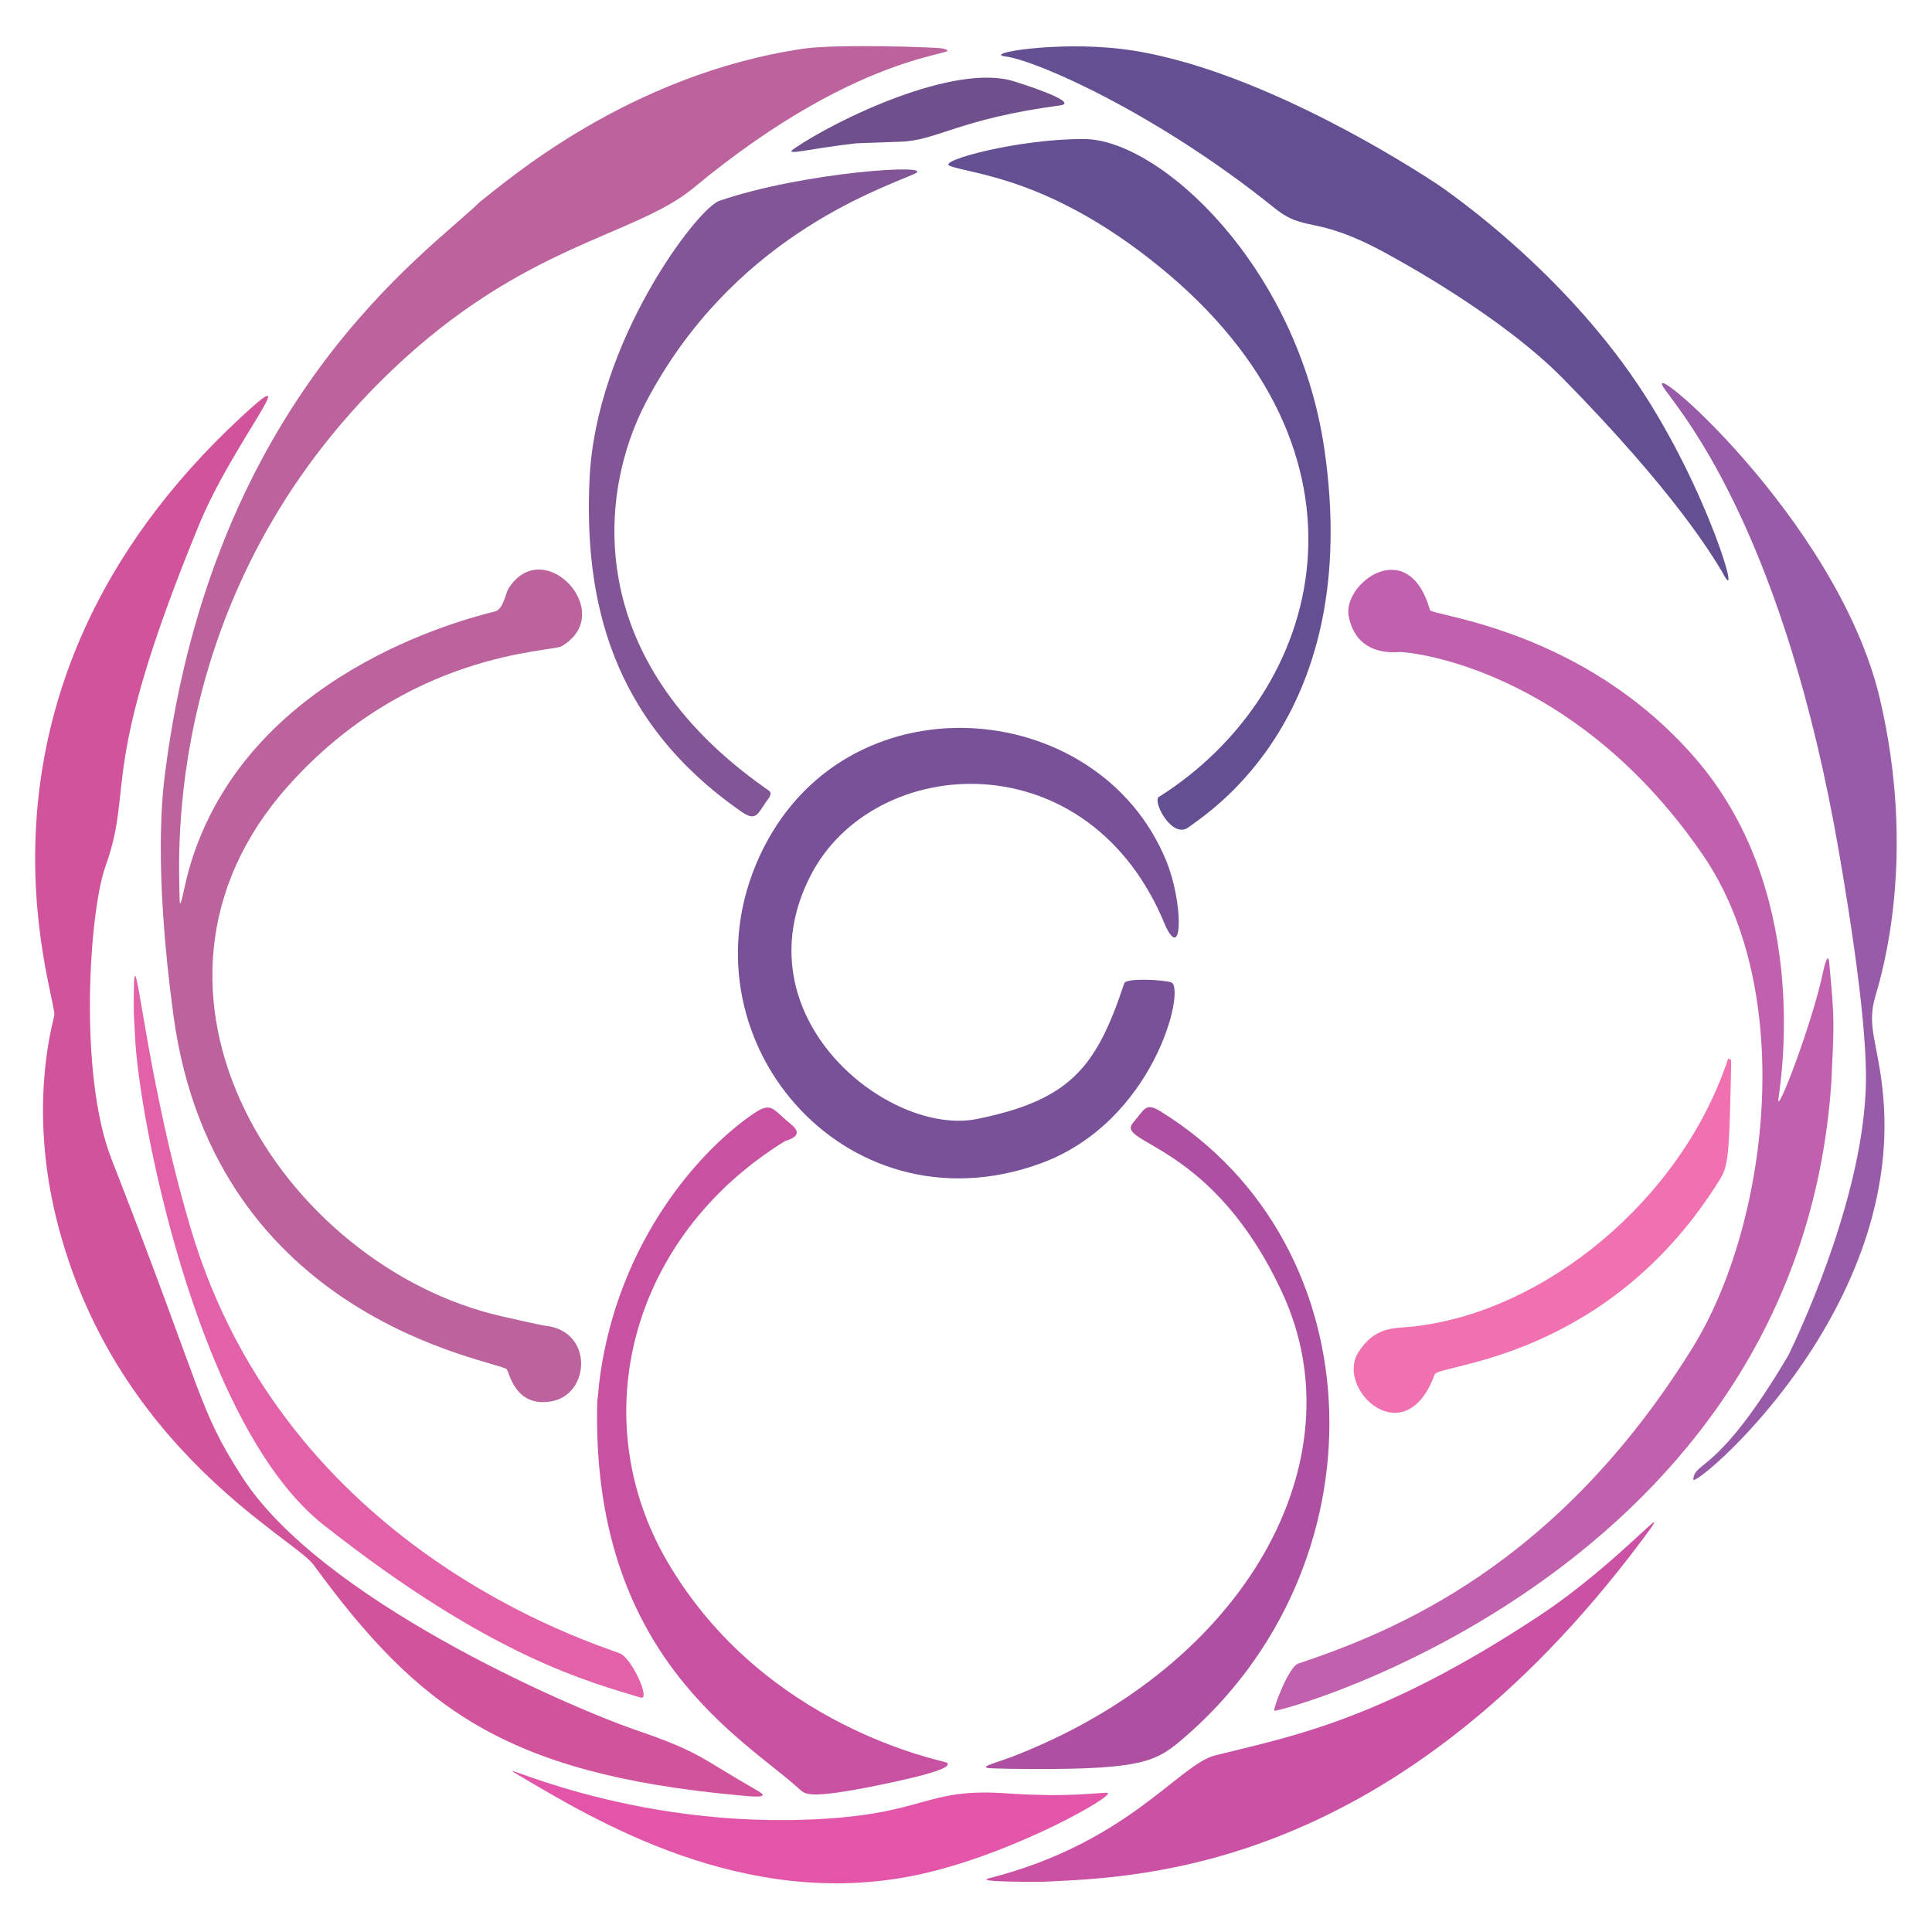
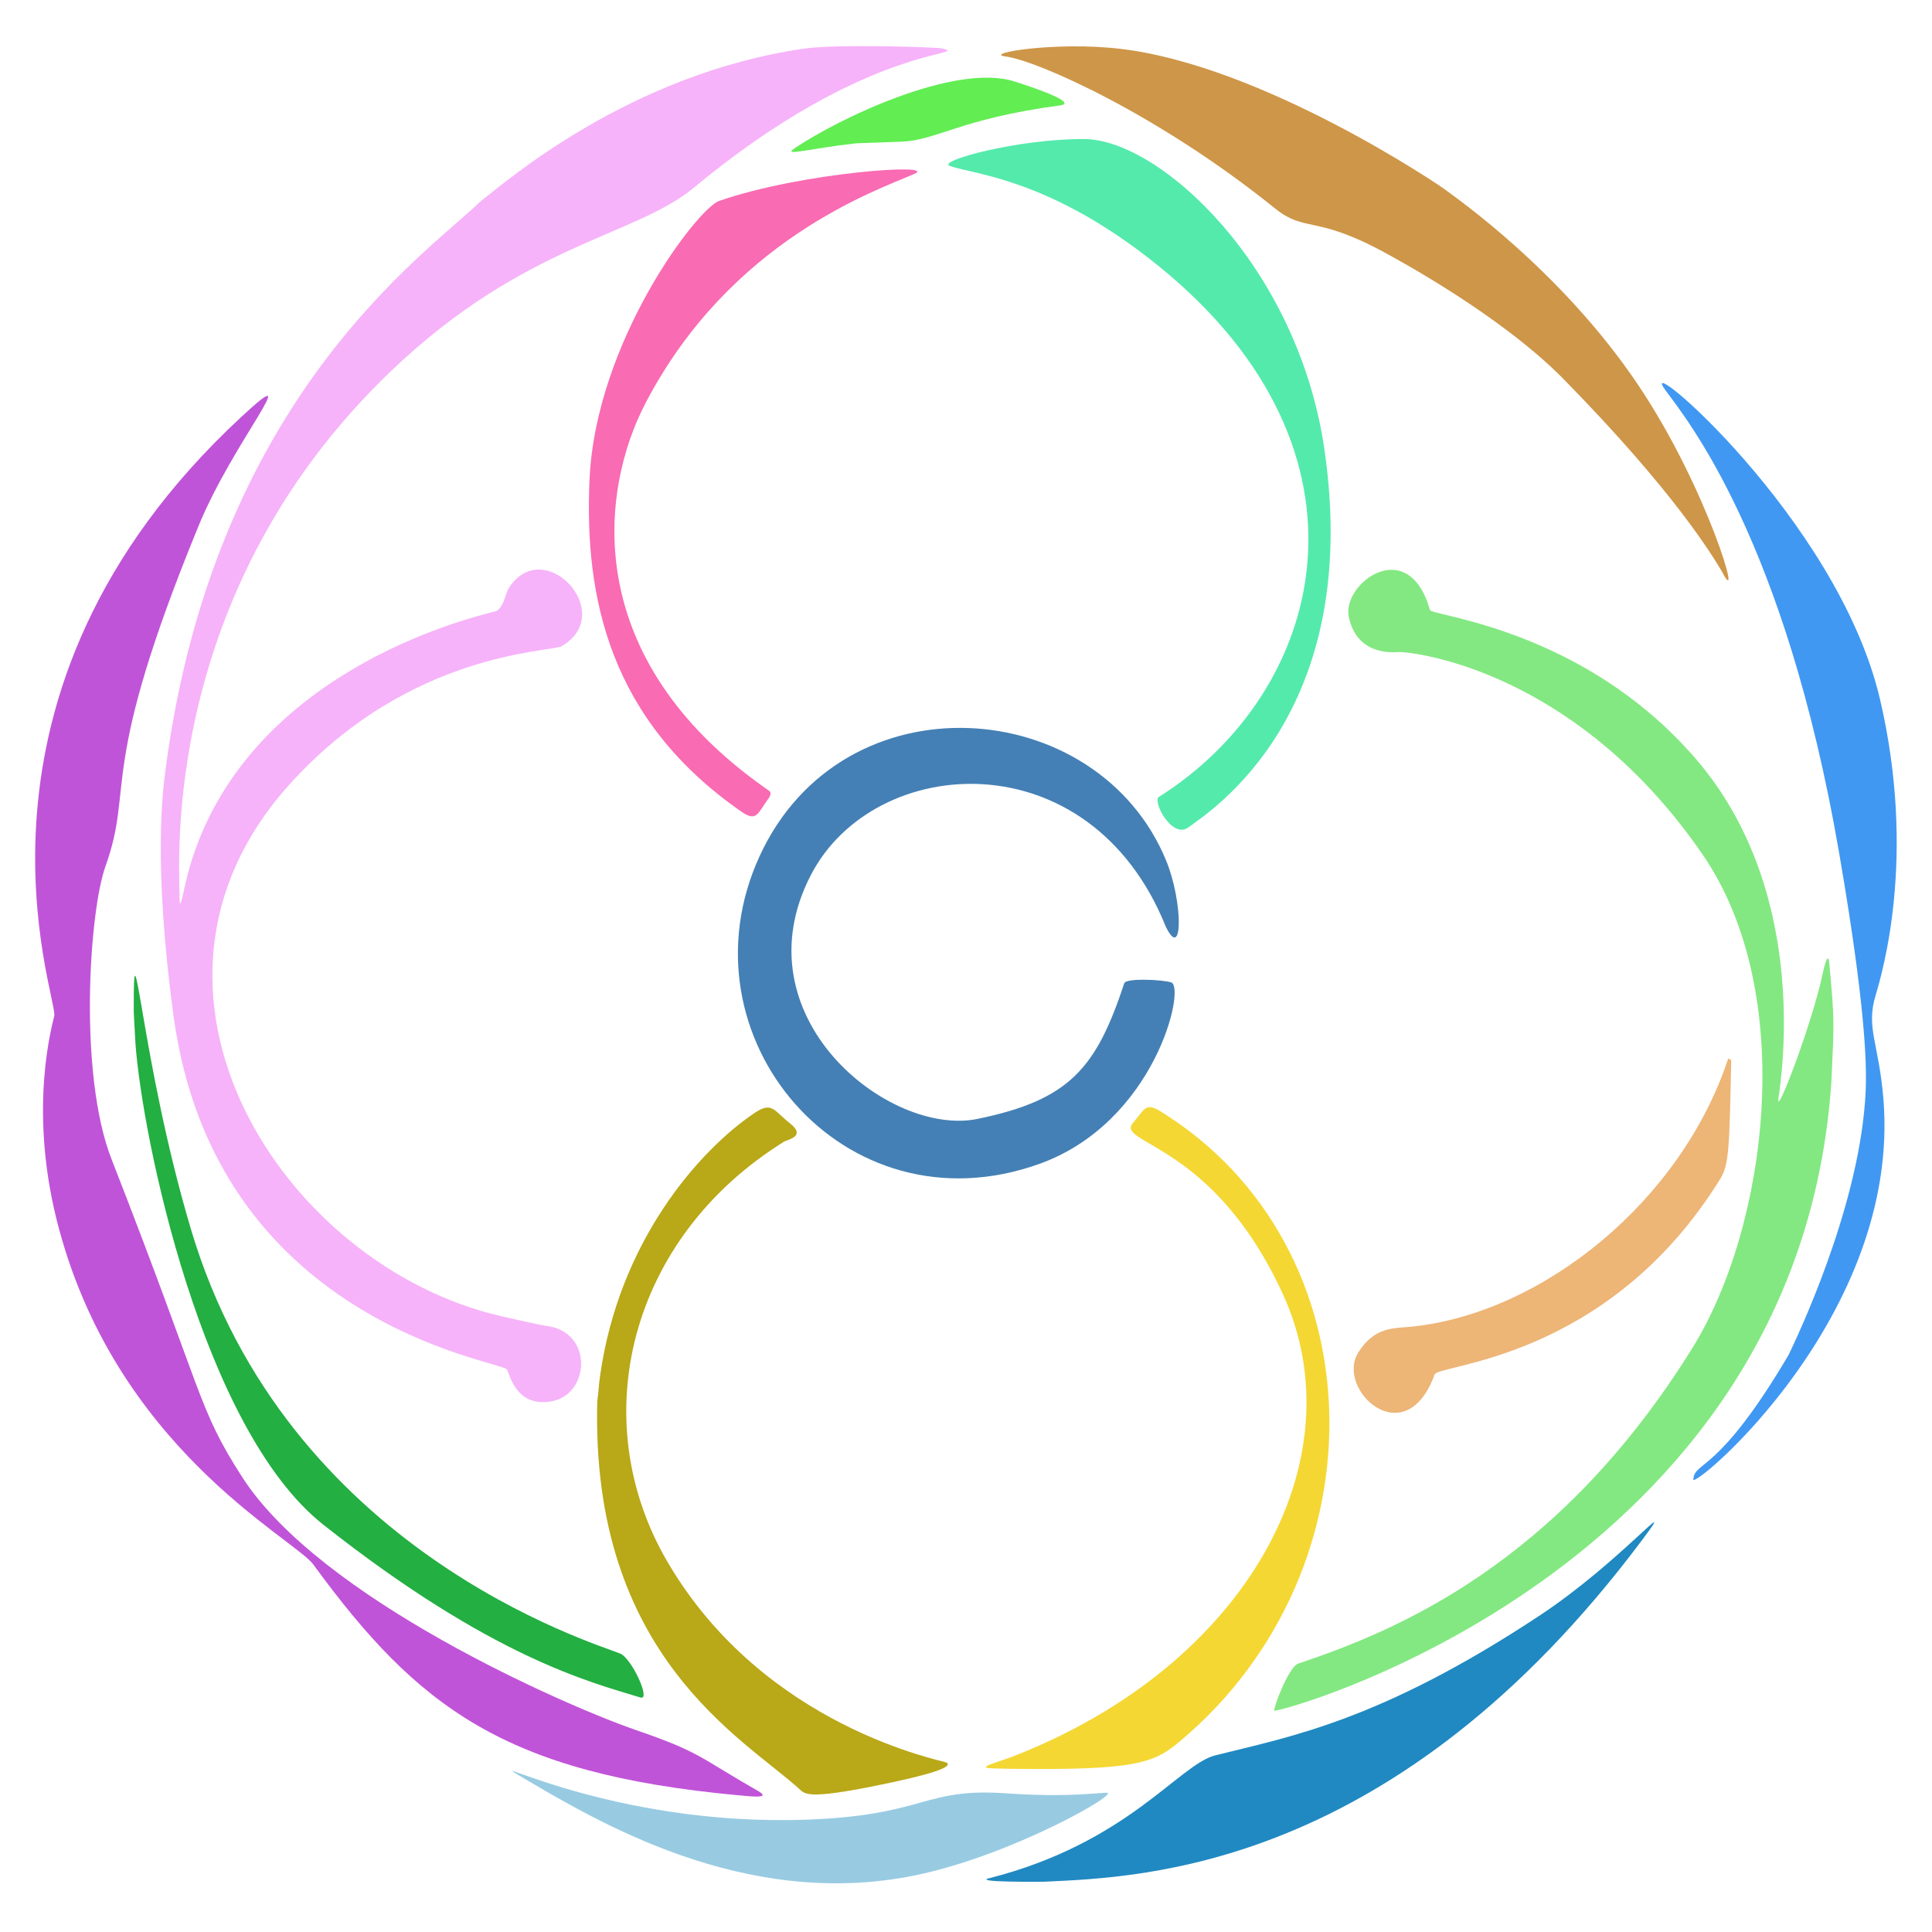
- <svg xmlns="http://www.w3.org/2000/svg" width="100%" height="100%" viewBox="0 0 1800 1800" version="1.1" xml:space="preserve" style="fill-rule:evenodd;clip-rule:evenodd;stroke-linejoin:round;stroke-miterlimit:2;">
+ <svg xmlns="http://www.w3.org/2000/svg" viewBox="0 0 1800 1800" version="1.1" xml:space="preserve" style="fill-rule:evenodd;clip-rule:evenodd;stroke-linejoin:round;stroke-miterlimit:2;" class="sr-svg">
  <g transform="matrix(1.878906,0,0,1.878906,-58,-11.06378)">
-     <path d="M268.883,105.957C281.073,96.579 342.298,42.671 429.568,29.991C445.549,27.669 495.604,29.224 498.339,29.95C512.67,33.756 461.031,27.454 374.895,98.972C345.565,123.325 290.912,126.603 224.815,189.829C110.483,299.192 119.85,433.304 119.873,449.465C119.889,461.256 121.672,446.818 124.965,435.637C153.16,339.914 261.075,312.896 276.391,309.062C280.394,308.059 281.651,299.886 282.955,297.812C300.289,270.238 337.364,309.866 309.385,326.308C304.211,329.348 233.421,328.691 173.693,395.666C83.396,496.919 170.964,633.696 279.486,658.556C281.244,658.959 298.861,662.994 301.519,663.302C325.203,666.043 323.513,697.143 304.537,700.712C286.172,704.167 283.404,686.167 282.134,684.863C277.795,680.409 137.427,661.211 116.888,509.451C106.814,435.019 111.571,398.157 112.809,388.56C136.742,203.084 242.886,131.315 268.883,105.957Z" style="fill:rgb(188,98,156);" />
-     <path d="M396.532,896.051C281.191,885.337 238.038,852.591 186.241,781.683C176.691,768.609 86.997,723.657 58.876,610.398C44.914,554.166 57.059,513.286 57.78,509.558C59.533,500.5 2.14,350.146 150.569,212.575C183.612,181.949 146.496,224.881 129.412,266.462C78.844,389.541 97.693,395.061 83.193,435.37C75.105,457.852 69.712,538.547 86.159,580.631C132.652,699.59 128.749,703.712 150.905,738.231C189.713,798.692 311.401,851.759 346.386,863.814C378.468,874.868 377.252,877.095 406.854,894.023C414.12,898.179 401.224,896.416 396.532,896.051Z" style="fill:rgb(209,83,155);" />
-     <path d="M938.965,542.518C922.471,785.753 664.414,855.514 662.78,854.154C661.959,853.471 669.804,832.419 674.591,830.809C722.151,814.822 802.981,782.379 870.087,674.262C907.343,614.238 922.485,498.605 875.187,429.705C815.43,342.653 739.77,330.08 725.522,329.201C723.811,329.096 703.748,332.347 699.644,311.479C696.445,295.217 729.166,270.567 739.947,308.371C740.794,311.34 815.645,317.525 871.314,381.66C927.749,446.677 914.737,536.695 912.748,550.456C911.192,561.225 929.57,513.083 934.695,488.55C934.795,488.07 937.256,476.291 937.917,483.336C940.688,512.881 940.304,512.764 938.965,542.518Z" style="fill:rgb(193,96,173);" />
-     <path d="M608.929,465.353C571.335,371.828 464.312,379.201 432.957,439.753C396.62,509.928 471.557,569.744 515.53,560.719C561.525,551.279 574.478,535.321 588.351,493.445C589.261,490.699 607.834,491.671 611.677,493.055C618.868,495.644 603.584,562.435 546.279,583.003C449.192,617.85 366.575,519.705 407.49,430.495C448.804,340.416 575.333,350.25 609.132,432.662C617.484,453.025 617.533,483.134 608.929,465.353Z" style="fill:rgb(120,81,153);" />
-     <path d="M884.748,289.354C879.66,280.868 860.939,249.636 806.161,193.85C775.451,162.574 724.897,135.146 717.239,130.991C682.633,112.215 678.304,121.493 662.867,109.055C605.121,62.525 545.242,35.923 529.365,33.866C518.064,32.401 554.135,26.287 586.557,30.12C657.056,38.454 744.413,97.592 747.263,99.775C751.55,103.059 804.782,139.649 843.146,196.737C877.735,248.207 895.728,310.797 884.748,289.354Z" style="fill:rgb(99,79,146);" />
-     <path d="M917.796,677.67C922.302,668.231 951.459,607.158 955.633,552.514C956.392,542.565 958.254,518.194 942.761,428.455C915.892,272.824 866.857,213.286 856.691,199.387C840.44,177.169 942.038,262.63 963.085,352.599C981.355,430.697 964.216,488.329 960.863,499.603C956.088,515.66 962.423,522.853 964.751,550.474C973.845,658.387 870.132,744.852 870.511,739.499C871.172,730.166 882.695,737.283 917.796,677.67Z" style="fill:rgb(152,91,168);" />
-     <path d="M605.308,401.179C688.133,349.068 719.47,230.185 605.302,137.741C550.84,93.641 512.341,92.344 501.703,88.074C495.642,85.641 535.839,74.661 568.495,74.833C606.053,75.03 674.293,137.829 687.562,228.492C706.952,360.984 630.025,408.735 620.194,416.118C612.288,422.056 602.617,404.055 605.308,401.179Z" style="fill:rgb(101,79,147);" />
-     <path d="M548.502,938.966C546.32,938.987 513.207,939.302 521.28,937.252C590.179,919.75 615.398,880.836 633.439,876.311C670.361,867.051 715.136,859.299 794.2,807.048C834.552,780.38 864.671,743.439 844.967,769.74C722.552,933.144 597.29,936.694 548.502,938.966Z" style="fill:rgb(203,81,165);" />
-     <path d="M327.044,700.474C327.912,694.392 327.53,694.538 328.373,688.48C337.719,621.281 377.644,576.303 404.772,557.935C413.728,551.87 414.269,556.338 422.805,563.1C430.789,569.427 421.177,571.044 419.773,571.915C342.552,619.839 320.706,710.005 361.817,780.312C410.062,862.822 498.788,878.916 500.255,879.875C502.16,881.119 500.992,883.707 473.528,889.613C433.046,898.318 430.345,895.842 427.63,893.352C400.142,868.144 323.554,827.472 327.044,700.474Z" style="fill:rgb(200,81,162);" />
-     <path d="M412.3,401.351C406.583,408.842 406.382,413.828 398.564,408.406C333.324,363.156 320.501,302.501 323.199,243.487C326.321,175.191 376.646,109.251 387.5,105.5C429.123,91.115 496.517,86.769 484.274,92.113C465.245,100.42 393.202,124.826 350.975,205.734C328.143,249.479 318.598,332.09 410.368,396.691C412.892,398.468 413.662,398.573 412.3,401.351Z" style="fill:rgb(130,85,150);" />
-     <path d="M531.492,882.969C524.031,882.784 524.078,882.787 523.434,882.769C513.973,882.5 524.806,880.092 533.573,876.671C649.474,831.434 704.523,729.611 667.045,647.708C632.382,571.956 583.539,573.266 592.691,562.655C598.419,556.013 598.805,552.334 606.223,556.908C714.518,623.687 717.971,783.501 616.21,869.116C603.181,880.078 594.772,883.798 531.492,882.969Z" style="fill:rgb(173,80,161);" />
-     <path d="M98.049,523.531C97.265,508.688 97.208,508.785 97.203,507.501C96.993,453.877 100.4,530.957 125.565,615.478C173.011,774.824 325.326,820.522 338.363,825.815C344.155,828.166 353.792,849.262 348.463,847.627C323.631,840.008 274.753,827.933 191.188,761.922C131.118,714.47 101.445,570.063 98.049,523.531Z" style="fill:rgb(226,97,168);" />
-     <path d="M552.5,896.034C566.151,895.883 565.973,895.689 579.462,894.825C587.687,894.299 532.858,925.936 484.577,935.819C399.503,953.235 325.854,908.462 287.889,886.049C269.191,875.011 340.865,914.098 440.511,907.701C489.272,904.57 490.784,892.877 527.476,894.993C536.94,895.539 536.812,895.741 552.5,896.034Z" style="fill:rgb(227,85,169);" />
-     <path d="M887.816,530.768C889.313,531.561 889.316,531.426 889.313,531.561C888.427,575.013 888.182,583.458 884.007,590.227C828.364,680.426 744.146,682.23 742.264,687.406C727.708,727.447 692.798,694.746 704.436,676.459C712.705,663.465 722.008,664.687 731.514,663.658C796.475,656.628 864.663,601.03 887.816,530.768Z" style="fill:rgb(240,112,176);" />
-     <path d="M455.537,76.941C432.338,79.495 418.904,83.515 424.611,79.609C446.098,64.898 504.27,37.045 533.6,46.194C535.569,46.808 567.306,56.708 556.436,58.165C506.257,64.89 495.574,75.57 477.483,76.159C475.727,76.216 475.858,76.217 455.537,76.941Z" style="fill:rgb(111,79,140);" />
+     <path d="M268.883,105.957C281.073,96.579 342.298,42.671 429.568,29.991C445.549,27.669 495.604,29.224 498.339,29.95C512.67,33.756 461.031,27.454 374.895,98.972C345.565,123.325 290.912,126.603 224.815,189.829C110.483,299.192 119.85,433.304 119.873,449.465C119.889,461.256 121.672,446.818 124.965,435.637C153.16,339.914 261.075,312.896 276.391,309.062C280.394,308.059 281.651,299.886 282.955,297.812C300.289,270.238 337.364,309.866 309.385,326.308C304.211,329.348 233.421,328.691 173.693,395.666C83.396,496.919 170.964,633.696 279.486,658.556C281.244,658.959 298.861,662.994 301.519,663.302C325.203,666.043 323.513,697.143 304.537,700.712C286.172,704.167 283.404,686.167 282.134,684.863C277.795,680.409 137.427,661.211 116.888,509.451C106.814,435.019 111.571,398.157 112.809,388.56C136.742,203.084 242.886,131.315 268.883,105.957Z" style="fill: rgb(246, 179, 249);" />
+     <path d="M396.532,896.051C281.191,885.337 238.038,852.591 186.241,781.683C176.691,768.609 86.997,723.657 58.876,610.398C44.914,554.166 57.059,513.286 57.78,509.558C59.533,500.5 2.14,350.146 150.569,212.575C183.612,181.949 146.496,224.881 129.412,266.462C78.844,389.541 97.693,395.061 83.193,435.37C75.105,457.852 69.712,538.547 86.159,580.631C132.652,699.59 128.749,703.712 150.905,738.231C189.713,798.692 311.401,851.759 346.386,863.814C378.468,874.868 377.252,877.095 406.854,894.023C414.12,898.179 401.224,896.416 396.532,896.051Z" style="fill: rgb(192, 84, 216);" />
+     <path d="M938.965,542.518C922.471,785.753 664.414,855.514 662.78,854.154C661.959,853.471 669.804,832.419 674.591,830.809C722.151,814.822 802.981,782.379 870.087,674.262C907.343,614.238 922.485,498.605 875.187,429.705C815.43,342.653 739.77,330.08 725.522,329.201C723.811,329.096 703.748,332.347 699.644,311.479C696.445,295.217 729.166,270.567 739.947,308.371C740.794,311.34 815.645,317.525 871.314,381.66C927.749,446.677 914.737,536.695 912.748,550.456C911.192,561.225 929.57,513.083 934.695,488.55C934.795,488.07 937.256,476.291 937.917,483.336C940.688,512.881 940.304,512.764 938.965,542.518Z" style="fill: rgb(131, 232, 129);" />
+     <path d="M608.929,465.353C571.335,371.828 464.312,379.201 432.957,439.753C396.62,509.928 471.557,569.744 515.53,560.719C561.525,551.279 574.478,535.321 588.351,493.445C589.261,490.699 607.834,491.671 611.677,493.055C618.868,495.644 603.584,562.435 546.279,583.003C449.192,617.85 366.575,519.705 407.49,430.495C448.804,340.416 575.333,350.25 609.132,432.662C617.484,453.025 617.533,483.134 608.929,465.353Z" style="fill: rgb(68, 128, 181);" />
+     <path d="M884.748,289.354C879.66,280.868 860.939,249.636 806.161,193.85C775.451,162.574 724.897,135.146 717.239,130.991C682.633,112.215 678.304,121.493 662.867,109.055C605.121,62.525 545.242,35.923 529.365,33.866C518.064,32.401 554.135,26.287 586.557,30.12C657.056,38.454 744.413,97.592 747.263,99.775C751.55,103.059 804.782,139.649 843.146,196.737C877.735,248.207 895.728,310.797 884.748,289.354Z" style="fill: rgb(206, 150, 72);" />
+     <path d="M917.796,677.67C922.302,668.231 951.459,607.158 955.633,552.514C956.392,542.565 958.254,518.194 942.761,428.455C915.892,272.824 866.857,213.286 856.691,199.387C840.44,177.169 942.038,262.63 963.085,352.599C981.355,430.697 964.216,488.329 960.863,499.603C956.088,515.66 962.423,522.853 964.751,550.474C973.845,658.387 870.132,744.852 870.511,739.499C871.172,730.166 882.695,737.283 917.796,677.67Z" style="fill: rgb(64, 152, 242);" />
+     <path d="M605.308,401.179C688.133,349.068 719.47,230.185 605.302,137.741C550.84,93.641 512.341,92.344 501.703,88.074C495.642,85.641 535.839,74.661 568.495,74.833C606.053,75.03 674.293,137.829 687.562,228.492C706.952,360.984 630.025,408.735 620.194,416.118C612.288,422.056 602.617,404.055 605.308,401.179Z" style="fill: rgb(84, 234, 172);" />
+     <path d="M548.502,938.966C546.32,938.987 513.207,939.302 521.28,937.252C590.179,919.75 615.398,880.836 633.439,876.311C670.361,867.051 715.136,859.299 794.2,807.048C834.552,780.38 864.671,743.439 844.967,769.74C722.552,933.144 597.29,936.694 548.502,938.966Z" style="fill: rgb(32, 137, 193);" />
+     <path d="M327.044,700.474C327.912,694.392 327.53,694.538 328.373,688.48C337.719,621.281 377.644,576.303 404.772,557.935C413.728,551.87 414.269,556.338 422.805,563.1C430.789,569.427 421.177,571.044 419.773,571.915C342.552,619.839 320.706,710.005 361.817,780.312C410.062,862.822 498.788,878.916 500.255,879.875C502.16,881.119 500.992,883.707 473.528,889.613C433.046,898.318 430.345,895.842 427.63,893.352C400.142,868.144 323.554,827.472 327.044,700.474Z" style="fill: rgb(185, 168, 23);" />
+     <path d="M412.3,401.351C406.583,408.842 406.382,413.828 398.564,408.406C333.324,363.156 320.501,302.501 323.199,243.487C326.321,175.191 376.646,109.251 387.5,105.5C429.123,91.115 496.517,86.769 484.274,92.113C465.245,100.42 393.202,124.826 350.975,205.734C328.143,249.479 318.598,332.09 410.368,396.691C412.892,398.468 413.662,398.573 412.3,401.351Z" style="fill: rgb(249, 107, 178);" />
+     <path d="M531.492,882.969C524.031,882.784 524.078,882.787 523.434,882.769C513.973,882.5 524.806,880.092 533.573,876.671C649.474,831.434 704.523,729.611 667.045,647.708C632.382,571.956 583.539,573.266 592.691,562.655C598.419,556.013 598.805,552.334 606.223,556.908C714.518,623.687 717.971,783.501 616.21,869.116C603.181,880.078 594.772,883.798 531.492,882.969Z" style="fill: rgb(244, 215, 51);" />
+     <path d="M98.049,523.531C97.265,508.688 97.208,508.785 97.203,507.501C96.993,453.877 100.4,530.957 125.565,615.478C173.011,774.824 325.326,820.522 338.363,825.815C344.155,828.166 353.792,849.262 348.463,847.627C323.631,840.008 274.753,827.933 191.188,761.922C131.118,714.47 101.445,570.063 98.049,523.531Z" style="fill: rgb(35, 175, 65);" />
+     <path d="M552.5,896.034C566.151,895.883 565.973,895.689 579.462,894.825C587.687,894.299 532.858,925.936 484.577,935.819C399.503,953.235 325.854,908.462 287.889,886.049C269.191,875.011 340.865,914.098 440.511,907.701C489.272,904.57 490.784,892.877 527.476,894.993C536.94,895.539 536.812,895.741 552.5,896.034Z" style="fill: rgb(152, 203, 226);" />
+     <path d="M887.816,530.768C889.313,531.561 889.316,531.426 889.313,531.561C888.427,575.013 888.182,583.458 884.007,590.227C828.364,680.426 744.146,682.23 742.264,687.406C727.708,727.447 692.798,694.746 704.436,676.459C712.705,663.465 722.008,664.687 731.514,663.658C796.475,656.628 864.663,601.03 887.816,530.768Z" style="fill: rgb(237, 181, 118);" />
+     <path d="M455.537,76.941C432.338,79.495 418.904,83.515 424.611,79.609C446.098,64.898 504.27,37.045 533.6,46.194C535.569,46.808 567.306,56.708 556.436,58.165C506.257,64.89 495.574,75.57 477.483,76.159C475.727,76.216 475.858,76.217 455.537,76.941Z" style="fill: rgb(98, 237, 83);" />
  </g>
</svg>
